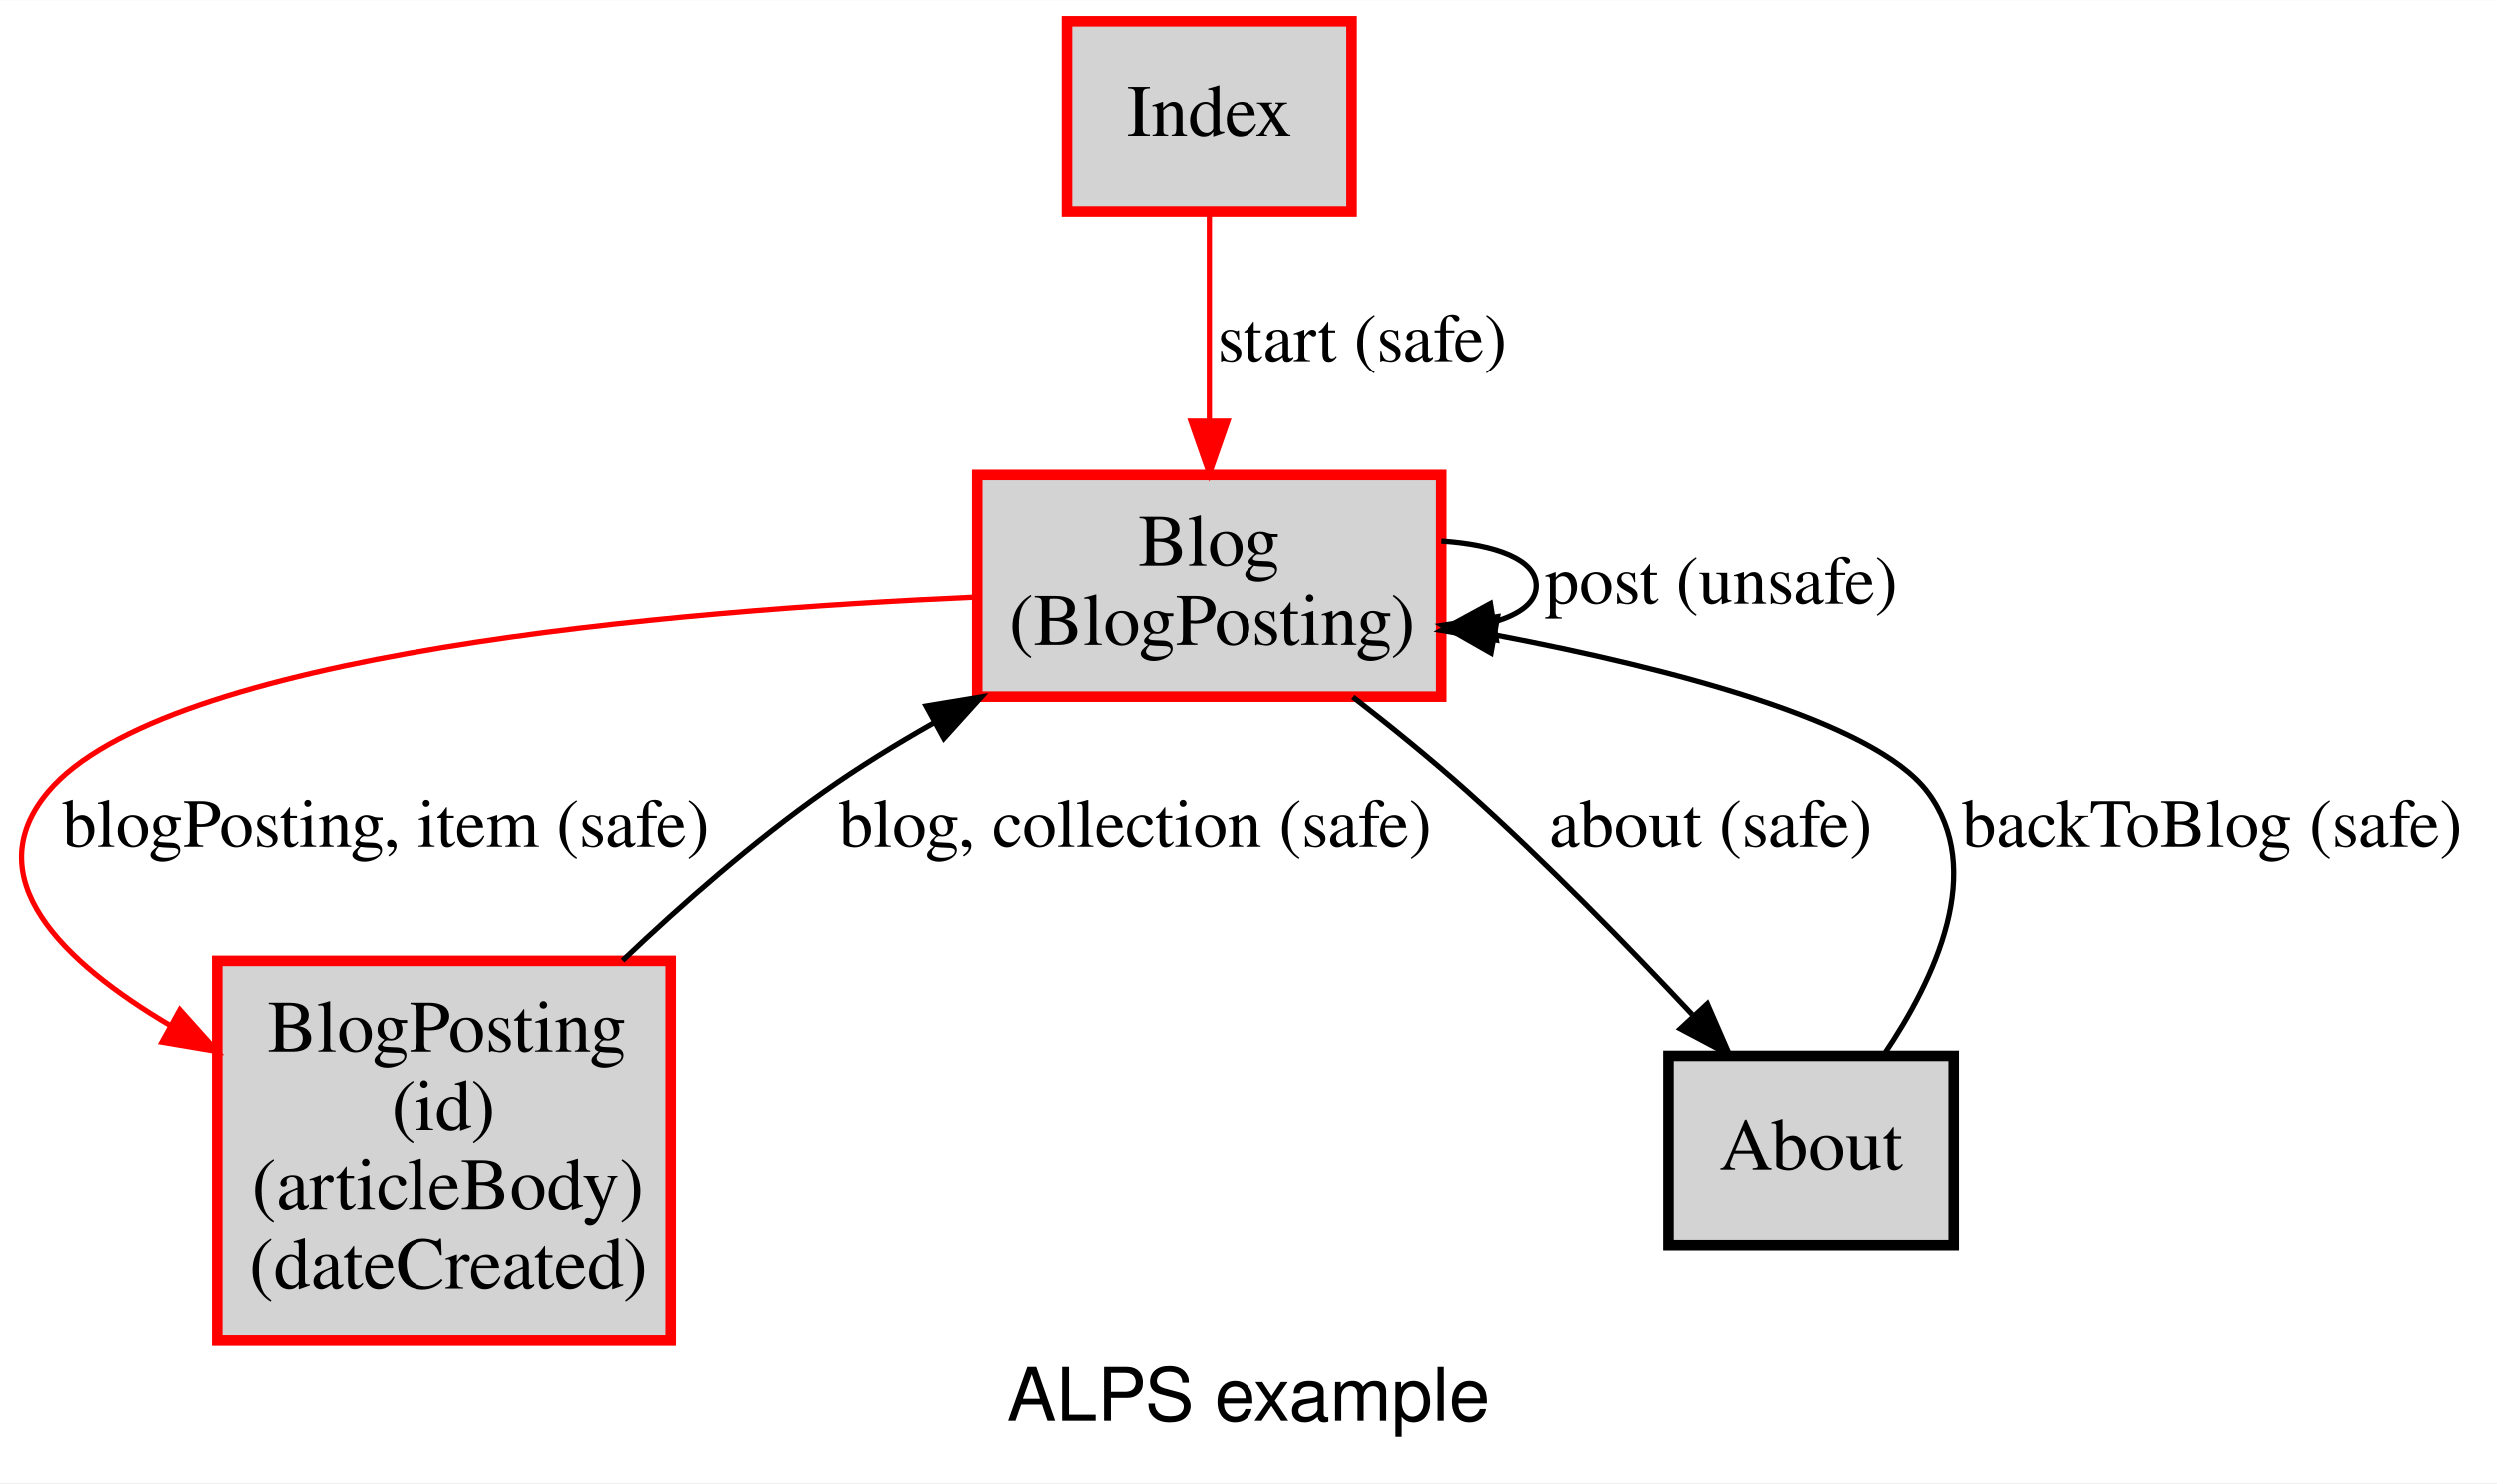
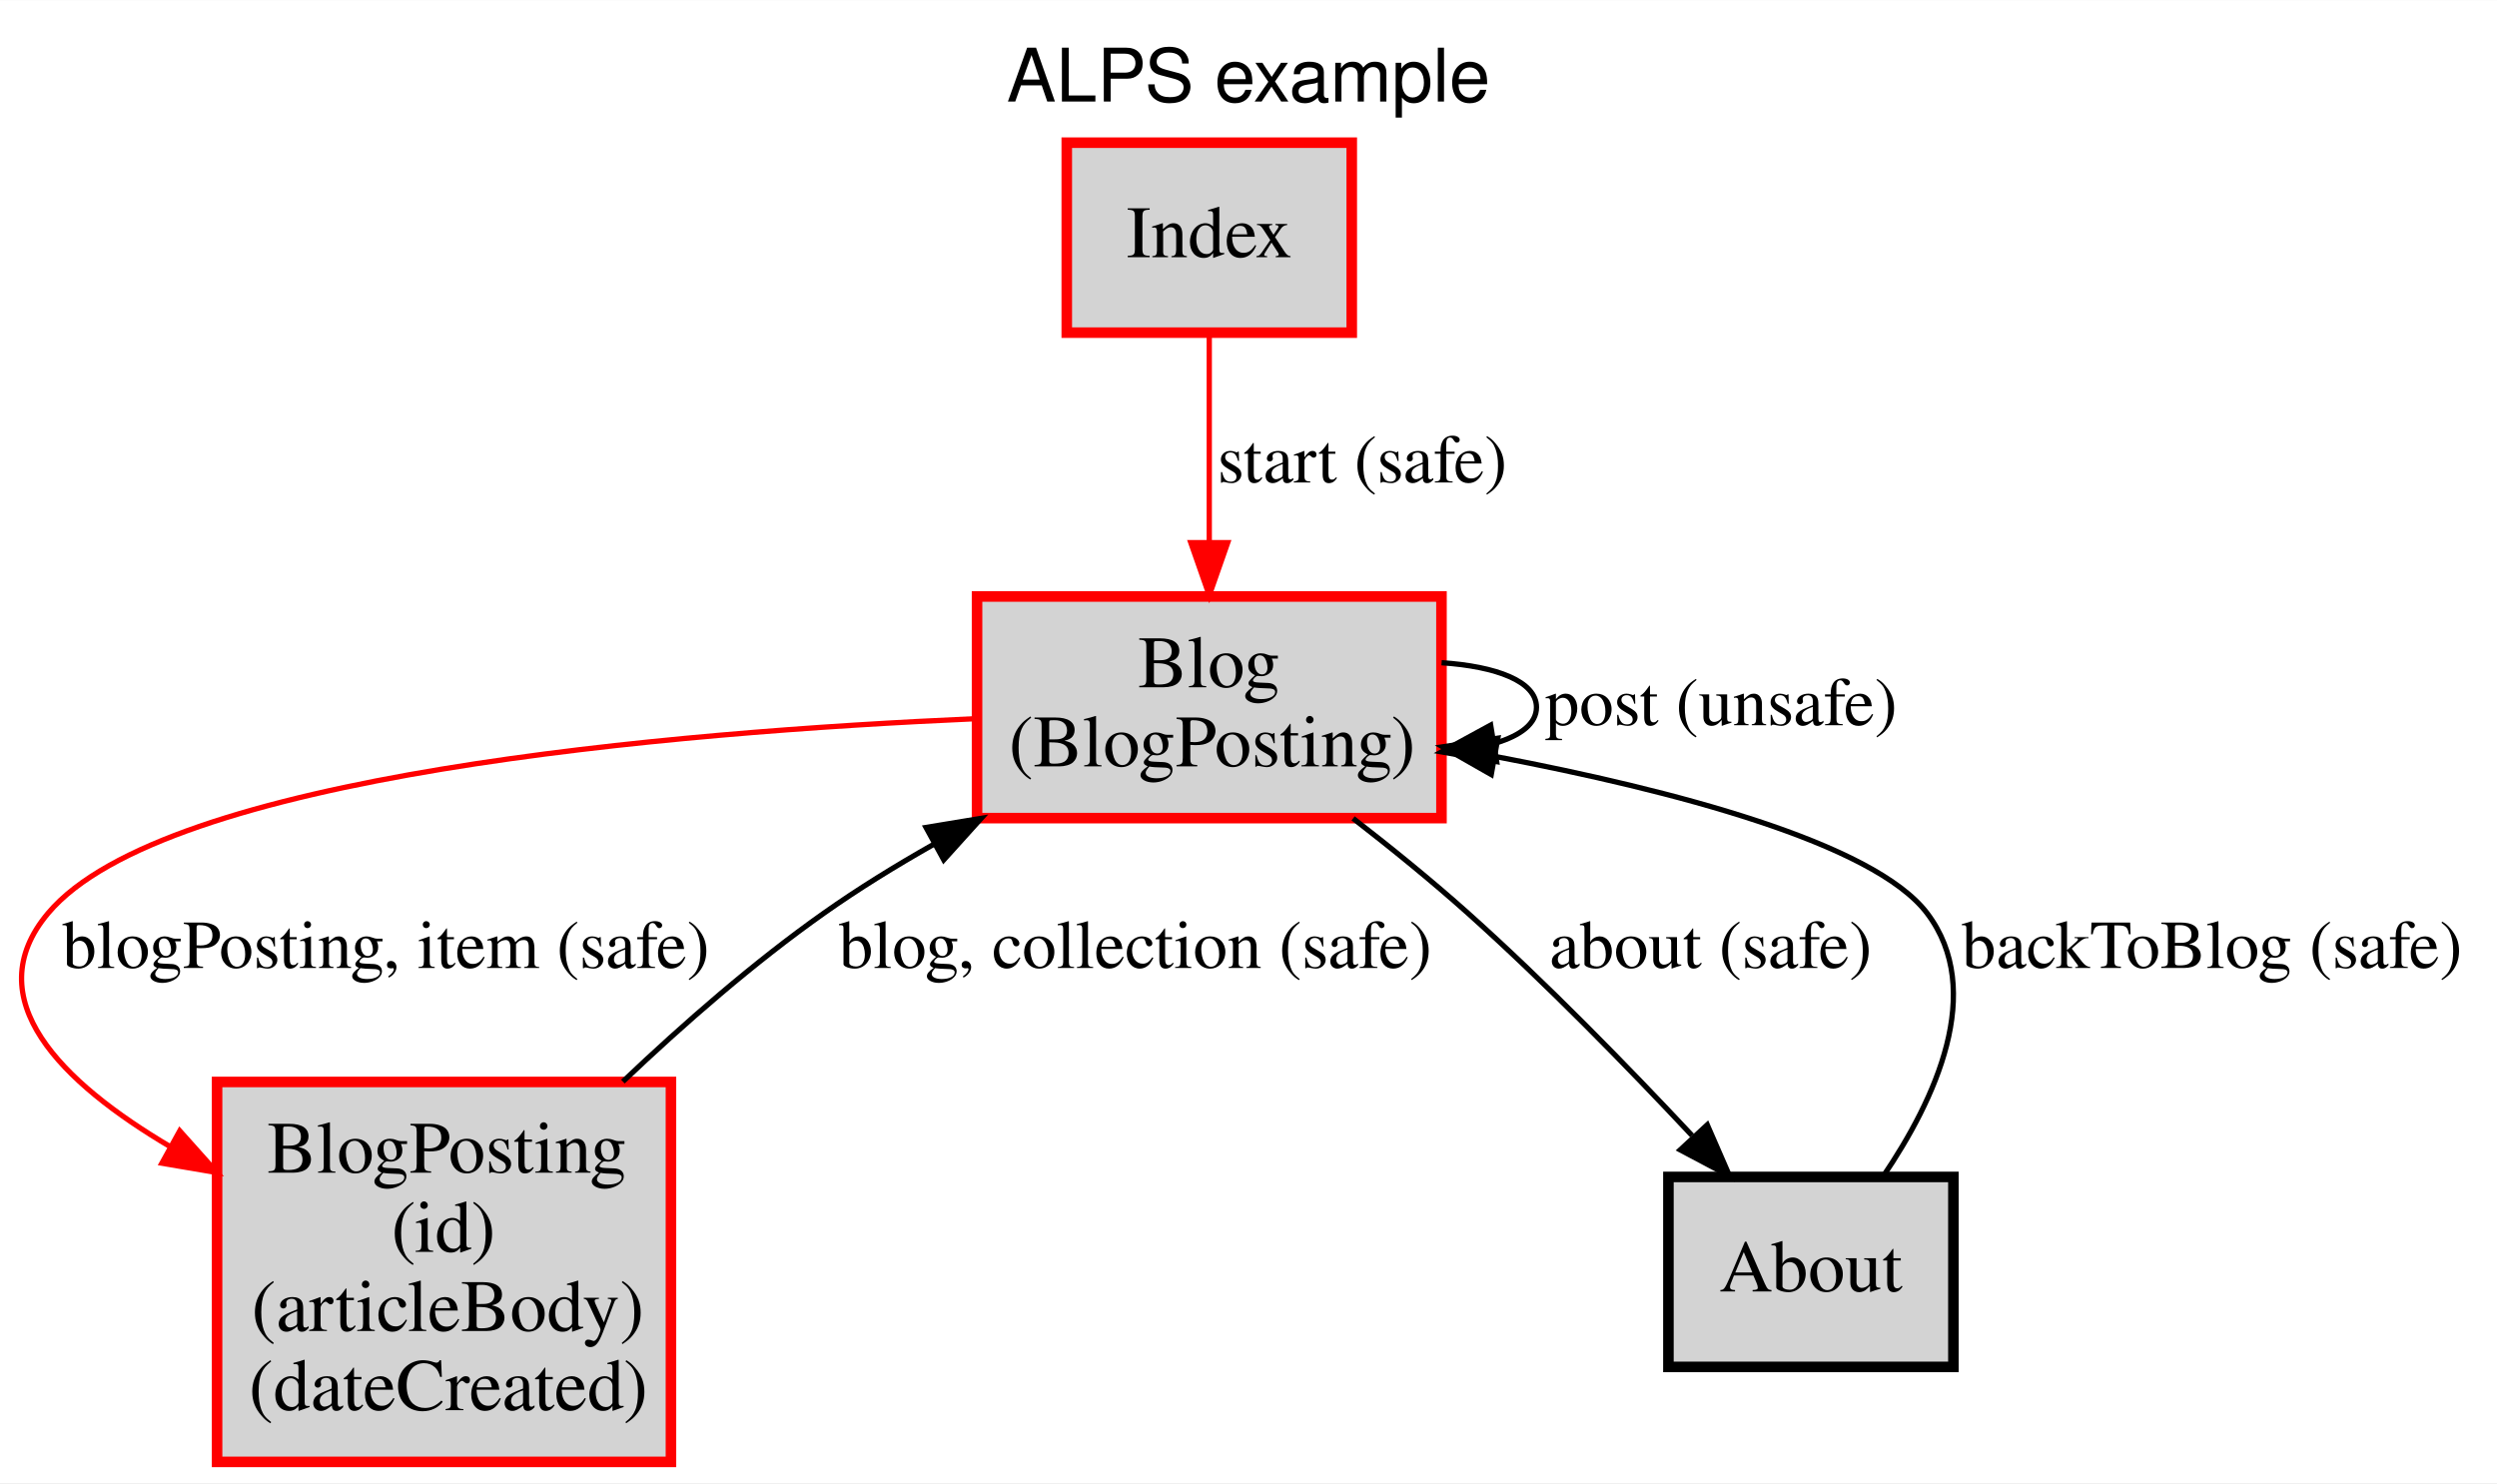
<svg xmlns="http://www.w3.org/2000/svg" xmlns:xlink="http://www.w3.org/1999/xlink" width="473pt" height="281pt" viewBox="0.00 0.00 473.13 281.00">
  <g id="graph0" class="graph" transform="scale(1 1) rotate(0) translate(4 277)">
    <g id="a_graph0">
      <a xlink:href="index.html" xlink:title="ALPS example" target="_parent">
        <polygon fill="white" stroke="transparent" points="-4,4 -4,-277 469.13,-277 469.13,4 -4,4" />
-         <text text-anchor="middle" x="232.56" y="-7.8" font-family="Helvetica,sans-Serif" font-size="14.00">ALPS example</text>
+         <text text-anchor="middle" x="232.56" y="-257.8" font-family="Helvetica,sans-Serif" font-size="14.00">ALPS example</text>
      </a>
    </g>
    <g id="node1" class="node">
      <g id="a_node1">
        <a xlink:href="docs/semantic.Blog.html" xlink:title="&lt;TABLE&gt;" target="_parent">
-           <polygon fill="lightgray" stroke="red" stroke-width="2" points="269.13,-187 181.13,-187 181.13,-145 269.13,-145 269.13,-187" />
-           <text text-anchor="start" x="211.63" y="-169.8" font-family="Times,serif" font-size="14.00">Blog</text>
-           <text text-anchor="start" x="187.13" y="-154.8" font-family="Times,serif" font-size="14.00">(BlogPosting)</text>
+           <polygon fill="lightgray" stroke="red" stroke-width="2" points="269.13,-164 181.13,-164 181.13,-122 269.13,-122 269.13,-164" />
+           <text text-anchor="start" x="211.63" y="-146.8" font-family="Times,serif" font-size="14.00">Blog</text>
+           <text text-anchor="start" x="187.13" y="-131.8" font-family="Times,serif" font-size="14.00">(BlogPosting)</text>
        </a>
      </g>
    </g>
-     <g id="edge4" class="edge">
-       <g id="a_edge4">
+     <g id="edge3" class="edge">
+       <g id="a_edge3">
        <a xlink:href="docs/unsafe.post.html" xlink:title="post (unsafe)" target="_parent">
-           <path fill="none" stroke="black" d="M269.15,-174.45C279.49,-173.76 287.13,-170.94 287.13,-166 287.13,-162.91 284.14,-160.65 279.38,-159.22" />
-           <polygon fill="black" stroke="black" points="279.58,-155.71 269.15,-157.55 278.45,-162.62 279.58,-155.71" />
+           <path fill="none" stroke="black" d="M269.15,-151.45C279.49,-150.76 287.13,-147.94 287.13,-143 287.13,-139.91 284.14,-137.65 279.38,-136.22" />
+           <polygon fill="black" stroke="black" points="279.58,-132.71 269.15,-134.55 278.45,-139.62 279.58,-132.71" />
        </a>
      </g>
-       <g id="a_edge4-label">
+       <g id="a_edge3-label">
        <a xlink:href="docs/unsafe.post.html" xlink:title="post (unsafe)" target="_parent">
-           <text text-anchor="middle" x="322.13" y="-162.6" font-family="Times,serif" font-size="13.00">post (unsafe)</text>
+           <text text-anchor="middle" x="322.13" y="-139.6" font-family="Times,serif" font-size="13.00">post (unsafe)</text>
        </a>
      </g>
    </g>
    <g id="node2" class="node">
      <g id="a_node2">
        <a xlink:href="docs/semantic.BlogPosting.html" xlink:title="&lt;TABLE&gt;" target="_parent">
-           <polygon fill="lightgray" stroke="red" stroke-width="2" points="123.13,-95 37.13,-95 37.13,-23 123.13,-23 123.13,-95" />
-           <text text-anchor="start" x="46.63" y="-77.8" font-family="Times,serif" font-size="14.00">BlogPosting</text>
-           <text text-anchor="start" x="70.13" y="-62.8" font-family="Times,serif" font-size="14.00">(id)</text>
-           <text text-anchor="start" x="43.63" y="-47.8" font-family="Times,serif" font-size="14.00">(articleBody)</text>
-           <text text-anchor="start" x="43.13" y="-32.8" font-family="Times,serif" font-size="14.00">(dateCreated)</text>
+           <polygon fill="lightgray" stroke="red" stroke-width="2" points="123.13,-72 37.13,-72 37.13,0 123.13,0 123.13,-72" />
+           <text text-anchor="start" x="46.63" y="-54.8" font-family="Times,serif" font-size="14.00">BlogPosting</text>
+           <text text-anchor="start" x="70.13" y="-39.8" font-family="Times,serif" font-size="14.00">(id)</text>
+           <text text-anchor="start" x="43.63" y="-24.8" font-family="Times,serif" font-size="14.00">(articleBody)</text>
+           <text text-anchor="start" x="43.13" y="-9.8" font-family="Times,serif" font-size="14.00">(dateCreated)</text>
        </a>
      </g>
    </g>
-     <g id="edge3" class="edge">
-       <g id="a_edge3">
+     <g id="edge4" class="edge">
+       <g id="a_edge4">
        <a xlink:href="docs/safe.blogPosting.html" xlink:title="blogPosting, item (safe)" target="_parent">
-           <path fill="none" stroke="red" d="M181.03,-163.85C123.39,-161.31 27.16,-153.16 5.13,-127 -8.51,-110.8 7.61,-94.91 28.35,-82.68" />
-           <polygon fill="red" stroke="red" points="30.06,-85.73 37.12,-77.83 26.67,-79.6 30.06,-85.73" />
+           <path fill="none" stroke="red" d="M181.03,-140.85C123.39,-138.31 27.16,-130.16 5.13,-104 -8.51,-87.8 7.61,-71.91 28.35,-59.68" />
+           <polygon fill="red" stroke="red" points="30.06,-62.73 37.12,-54.83 26.67,-56.6 30.06,-62.73" />
        </a>
      </g>
-       <g id="a_edge3-label">
+       <g id="a_edge4-label">
        <a xlink:href="docs/safe.blogPosting.html" xlink:title="blogPosting, item (safe)" target="_parent">
-           <text text-anchor="middle" x="69.13" y="-116.6" font-family="Times,serif" font-size="13.00">blogPosting, item (safe)</text>
+           <text text-anchor="middle" x="69.13" y="-93.6" font-family="Times,serif" font-size="13.00">blogPosting, item (safe)</text>
+         </a>
+       </g>
+     </g>
+     <g id="node3" class="node">
+       <g id="a_node3">
+         <a xlink:href="docs/semantic.About.html" xlink:title="About" target="_parent">
+           <polygon fill="lightgray" stroke="black" stroke-width="2" points="366.13,-54 312.13,-54 312.13,-18 366.13,-18 366.13,-54" />
+           <text text-anchor="middle" x="339.13" y="-32.3" font-family="Times,serif" font-size="14.00">About</text>
+         </a>
+       </g>
+     </g>
+     <g id="edge2" class="edge">
+       <g id="a_edge2">
+         <a xlink:href="docs/safe.about.html" xlink:title="about (safe)" target="_parent">
+           <path fill="none" stroke="black" d="M252.38,-121.95C259.62,-116.34 267.31,-110.1 274.13,-104 288.93,-90.75 304.45,-74.83 316.62,-61.84" />
+           <polygon fill="black" stroke="black" points="319.49,-63.88 323.72,-54.17 314.36,-59.13 319.49,-63.88" />
+         </a>
+       </g>
+       <g id="a_edge2-label">
+         <a xlink:href="docs/safe.about.html" xlink:title="about (safe)" target="_parent">
+           <text text-anchor="middle" x="320.13" y="-93.6" font-family="Times,serif" font-size="13.00">about (safe)</text>
+         </a>
+       </g>
+     </g>
+     <g id="edge5" class="edge">
+       <g id="a_edge5">
+         <a xlink:href="docs/safe.blog.html" xlink:title="blog, collection (safe)" target="_parent">
+           <path fill="none" stroke="black" d="M114.02,-72.07C125.54,-83.01 138.87,-94.65 152.13,-104 158.61,-108.58 165.72,-112.96 172.87,-117.01" />
+           <polygon fill="black" stroke="black" points="171.46,-120.23 181.92,-121.96 174.82,-114.09 171.46,-120.23" />
+         </a>
+       </g>
+       <g id="a_edge5-label">
+         <a xlink:href="docs/safe.blog.html" xlink:title="blog, collection (safe)" target="_parent">
+           <text text-anchor="middle" x="211.13" y="-93.6" font-family="Times,serif" font-size="13.00">blog, collection (safe)</text>
+         </a>
+       </g>
+     </g>
+     <g id="edge1" class="edge">
+       <g id="a_edge1">
+         <a xlink:href="docs/safe.backToBlog.html" xlink:title="backToBlog (safe)" target="_parent">
+           <path fill="none" stroke="black" d="M352.83,-54.14C362.64,-68.61 372.3,-89.27 361.13,-104 350.99,-117.36 312.83,-127.3 279.5,-133.65" />
+           <polygon fill="black" stroke="black" points="278.56,-130.26 269.35,-135.51 279.81,-137.15 278.56,-130.26" />
+         </a>
+       </g>
+       <g id="a_edge1-label">
+         <a xlink:href="docs/safe.backToBlog.html" xlink:title="backToBlog (safe)" target="_parent">
+           <text text-anchor="middle" x="415.13" y="-93.6" font-family="Times,serif" font-size="13.00">backToBlog (safe)</text>
        </a>
      </g>
    </g>
    <g id="node4" class="node">
      <g id="a_node4">
-         <a xlink:href="docs/semantic.About.html" xlink:title="About" target="_parent">
-           <polygon fill="lightgray" stroke="black" stroke-width="2" points="366.13,-77 312.13,-77 312.13,-41 366.13,-41 366.13,-77" />
-           <text text-anchor="middle" x="339.13" y="-55.3" font-family="Times,serif" font-size="14.00">About</text>
-         </a>
-       </g>
-     </g>
-     <g id="edge5" class="edge">
-       <g id="a_edge5">
-         <a xlink:href="docs/safe.about.html" xlink:title="about (safe)" target="_parent">
-           <path fill="none" stroke="black" d="M252.38,-144.95C259.62,-139.34 267.31,-133.1 274.13,-127 288.93,-113.75 304.45,-97.83 316.62,-84.84" />
-           <polygon fill="black" stroke="black" points="319.49,-86.88 323.72,-77.17 314.36,-82.13 319.49,-86.88" />
-         </a>
-       </g>
-       <g id="a_edge5-label">
-         <a xlink:href="docs/safe.about.html" xlink:title="about (safe)" target="_parent">
-           <text text-anchor="middle" x="320.13" y="-116.6" font-family="Times,serif" font-size="13.00">about (safe)</text>
+         <a xlink:href="docs/semantic.Index.html" xlink:title="Index" target="_parent">
+           <polygon fill="lightgray" stroke="red" stroke-width="2" points="252.13,-250 198.13,-250 198.13,-214 252.13,-214 252.13,-250" />
+           <text text-anchor="middle" x="225.13" y="-228.3" font-family="Times,serif" font-size="14.00">Index</text>
        </a>
      </g>
    </g>
    <g id="edge6" class="edge">
      <g id="a_edge6">
-         <a xlink:href="docs/safe.blog.html" xlink:title="blog, collection (safe)" target="_parent">
-           <path fill="none" stroke="black" d="M114.02,-95.07C125.54,-106.01 138.87,-117.65 152.13,-127 158.61,-131.58 165.72,-135.96 172.87,-140.01" />
-           <polygon fill="black" stroke="black" points="171.46,-143.23 181.92,-144.96 174.82,-137.09 171.46,-143.23" />
+         <a xlink:href="docs/safe.start.html" xlink:title="start (safe)" target="_parent">
+           <path fill="none" stroke="red" d="M225.13,-213.81C225.13,-202.56 225.13,-187.54 225.13,-174.32" />
+           <polygon fill="red" stroke="red" points="228.63,-174.21 225.13,-164.21 221.63,-174.21 228.63,-174.21" />
        </a>
      </g>
      <g id="a_edge6-label">
-         <a xlink:href="docs/safe.blog.html" xlink:title="blog, collection (safe)" target="_parent">
-           <text text-anchor="middle" x="211.13" y="-116.6" font-family="Times,serif" font-size="13.00">blog, collection (safe)</text>
-         </a>
-       </g>
-     </g>
-     <g id="node3" class="node">
-       <g id="a_node3">
-         <a xlink:href="docs/semantic.Index.html" xlink:title="Index" target="_parent">
-           <polygon fill="lightgray" stroke="red" stroke-width="2" points="252.13,-273 198.13,-273 198.13,-237 252.13,-237 252.13,-273" />
-           <text text-anchor="middle" x="225.13" y="-251.3" font-family="Times,serif" font-size="14.00">Index</text>
-         </a>
-       </g>
-     </g>
-     <g id="edge1" class="edge">
-       <g id="a_edge1">
        <a xlink:href="docs/safe.start.html" xlink:title="start (safe)" target="_parent">
-           <path fill="none" stroke="red" d="M225.13,-236.81C225.13,-225.56 225.13,-210.54 225.13,-197.32" />
-           <polygon fill="red" stroke="red" points="228.63,-197.21 225.13,-187.21 221.63,-197.21 228.63,-197.21" />
-         </a>
-       </g>
-       <g id="a_edge1-label">
-         <a xlink:href="docs/safe.start.html" xlink:title="start (safe)" target="_parent">
-           <text text-anchor="middle" x="254.13" y="-208.6" font-family="Times,serif" font-size="13.00">start (safe)</text>
-         </a>
-       </g>
-     </g>
-     <g id="edge2" class="edge">
-       <g id="a_edge2">
-         <a xlink:href="docs/safe.backToBlog.html" xlink:title="backToBlog (safe)" target="_parent">
-           <path fill="none" stroke="black" d="M352.83,-77.14C362.64,-91.61 372.3,-112.27 361.13,-127 350.99,-140.36 312.83,-150.3 279.5,-156.65" />
-           <polygon fill="black" stroke="black" points="278.56,-153.26 269.35,-158.51 279.81,-160.15 278.56,-153.26" />
-         </a>
-       </g>
-       <g id="a_edge2-label">
-         <a xlink:href="docs/safe.backToBlog.html" xlink:title="backToBlog (safe)" target="_parent">
-           <text text-anchor="middle" x="415.13" y="-116.6" font-family="Times,serif" font-size="13.00">backToBlog (safe)</text>
+           <text text-anchor="middle" x="254.13" y="-185.6" font-family="Times,serif" font-size="13.00">start (safe)</text>
        </a>
      </g>
    </g>
  </g>
</svg>
